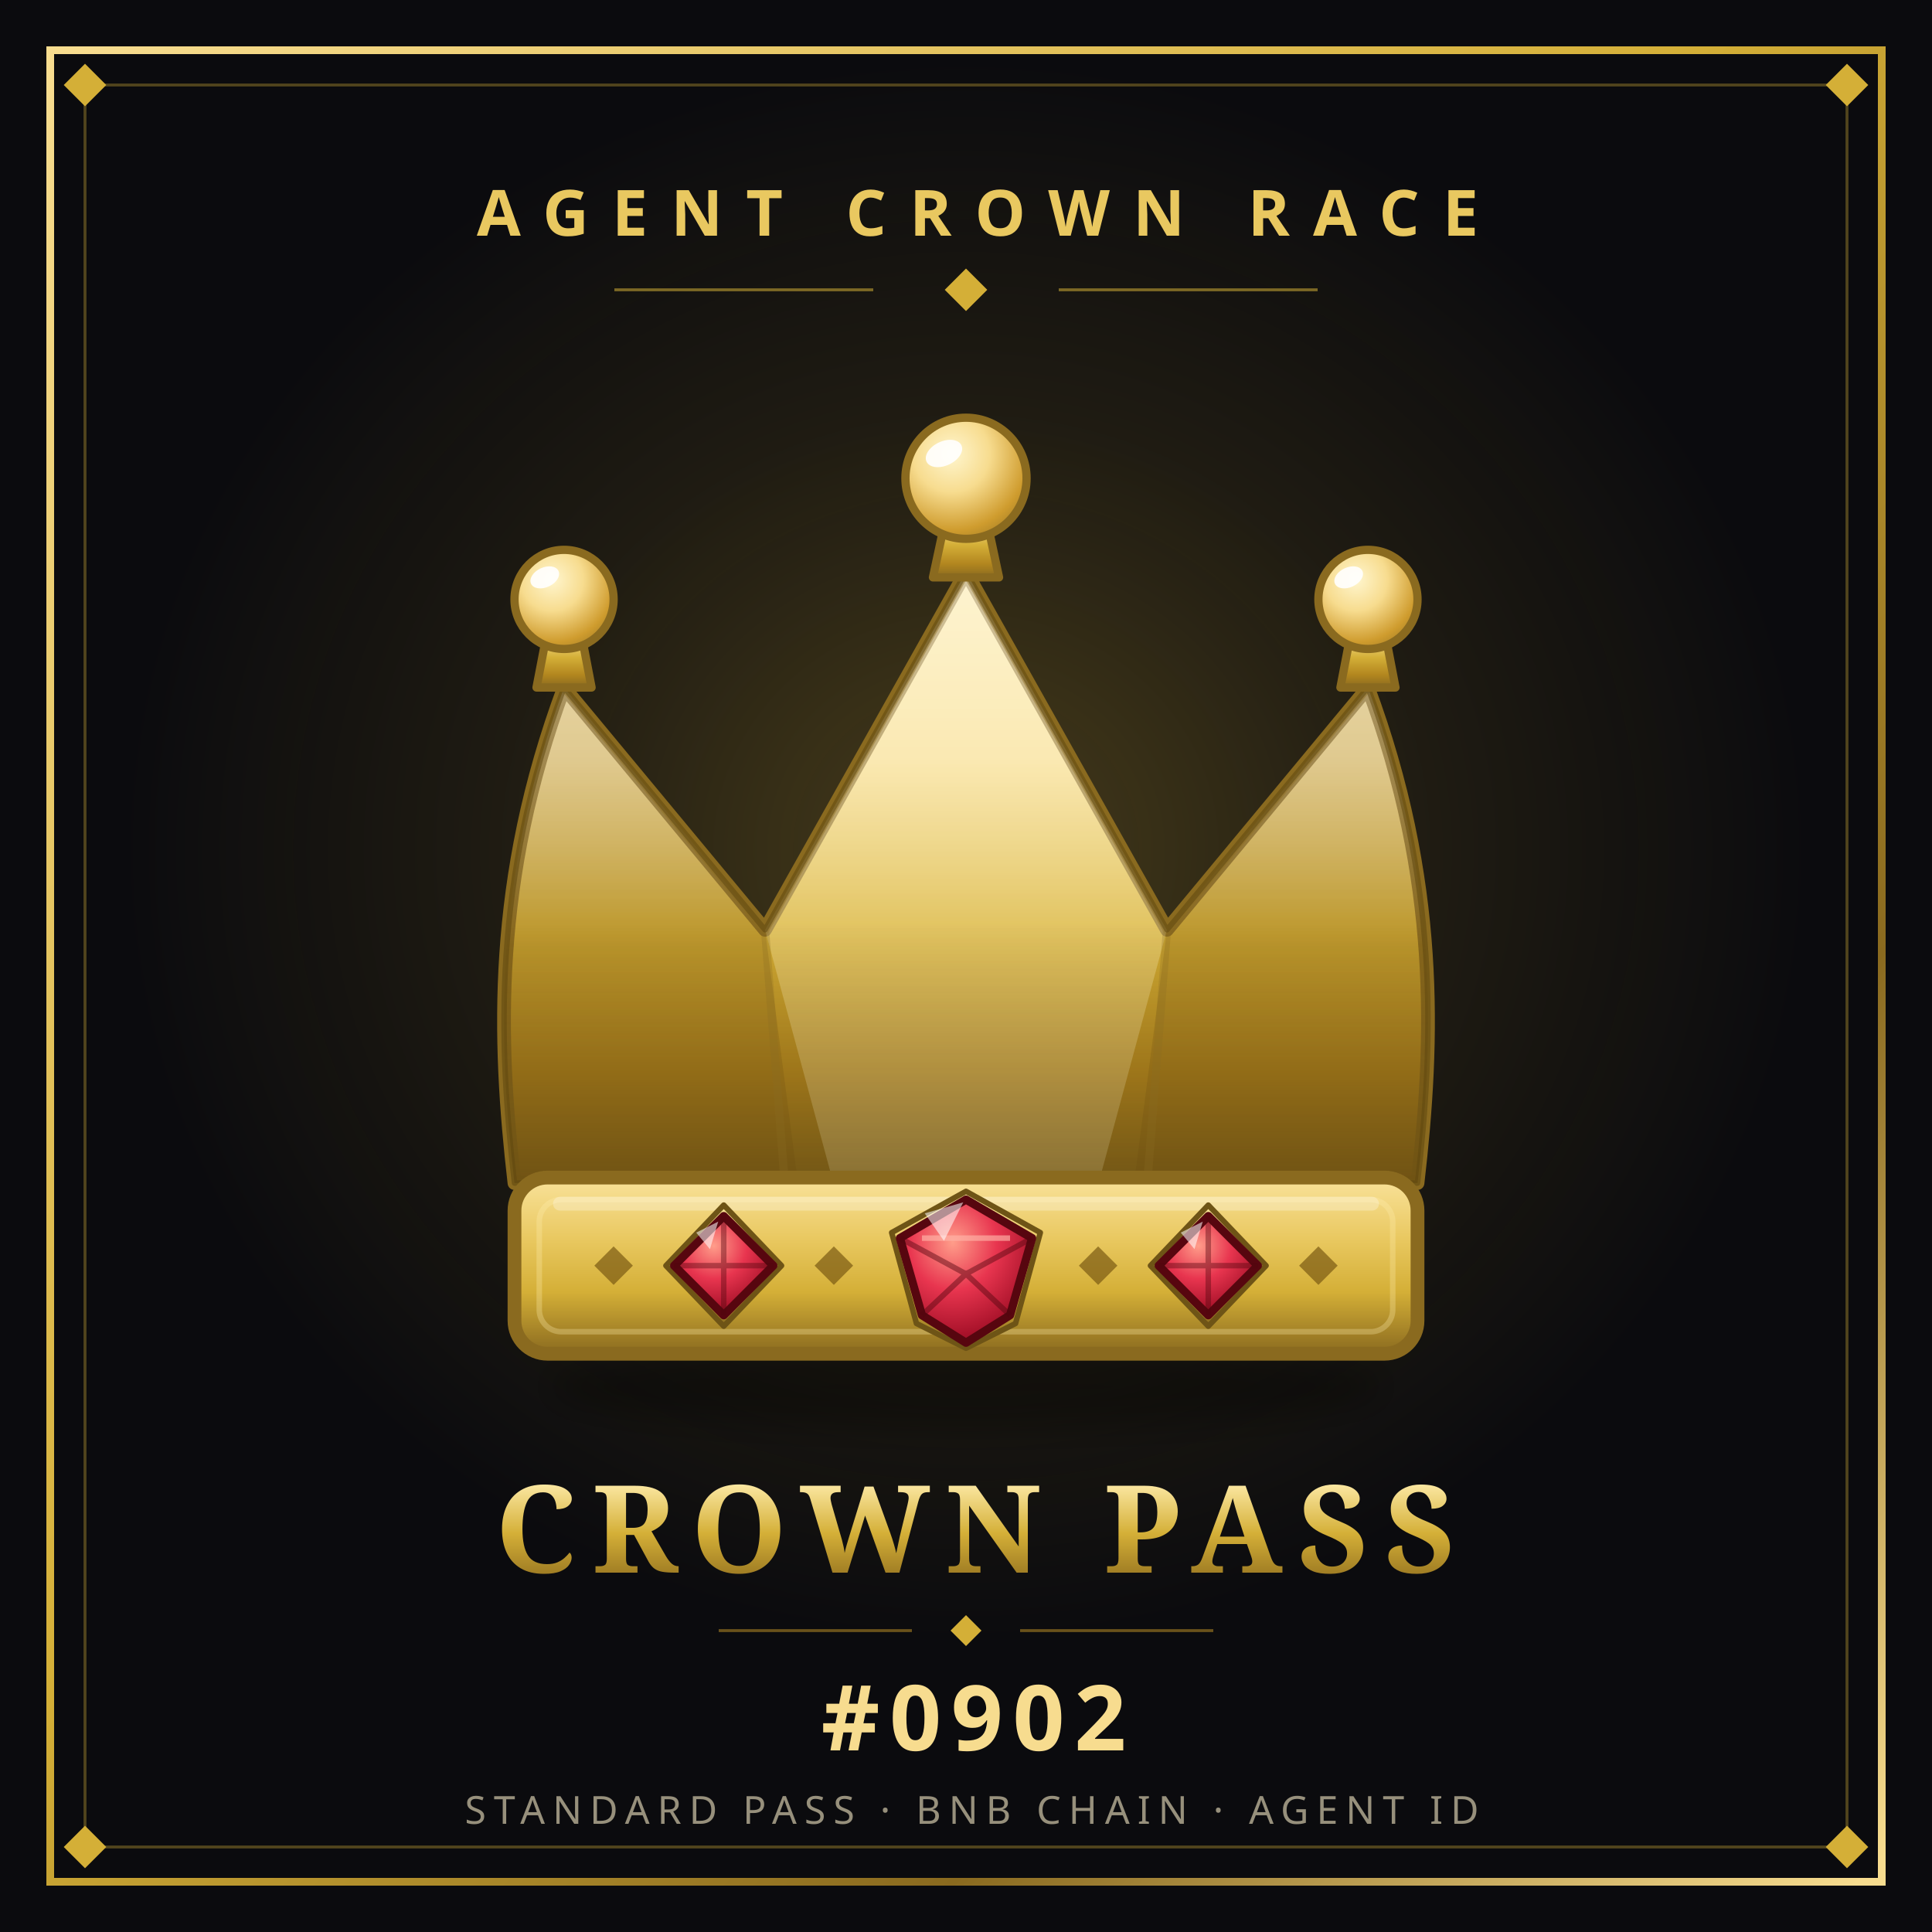
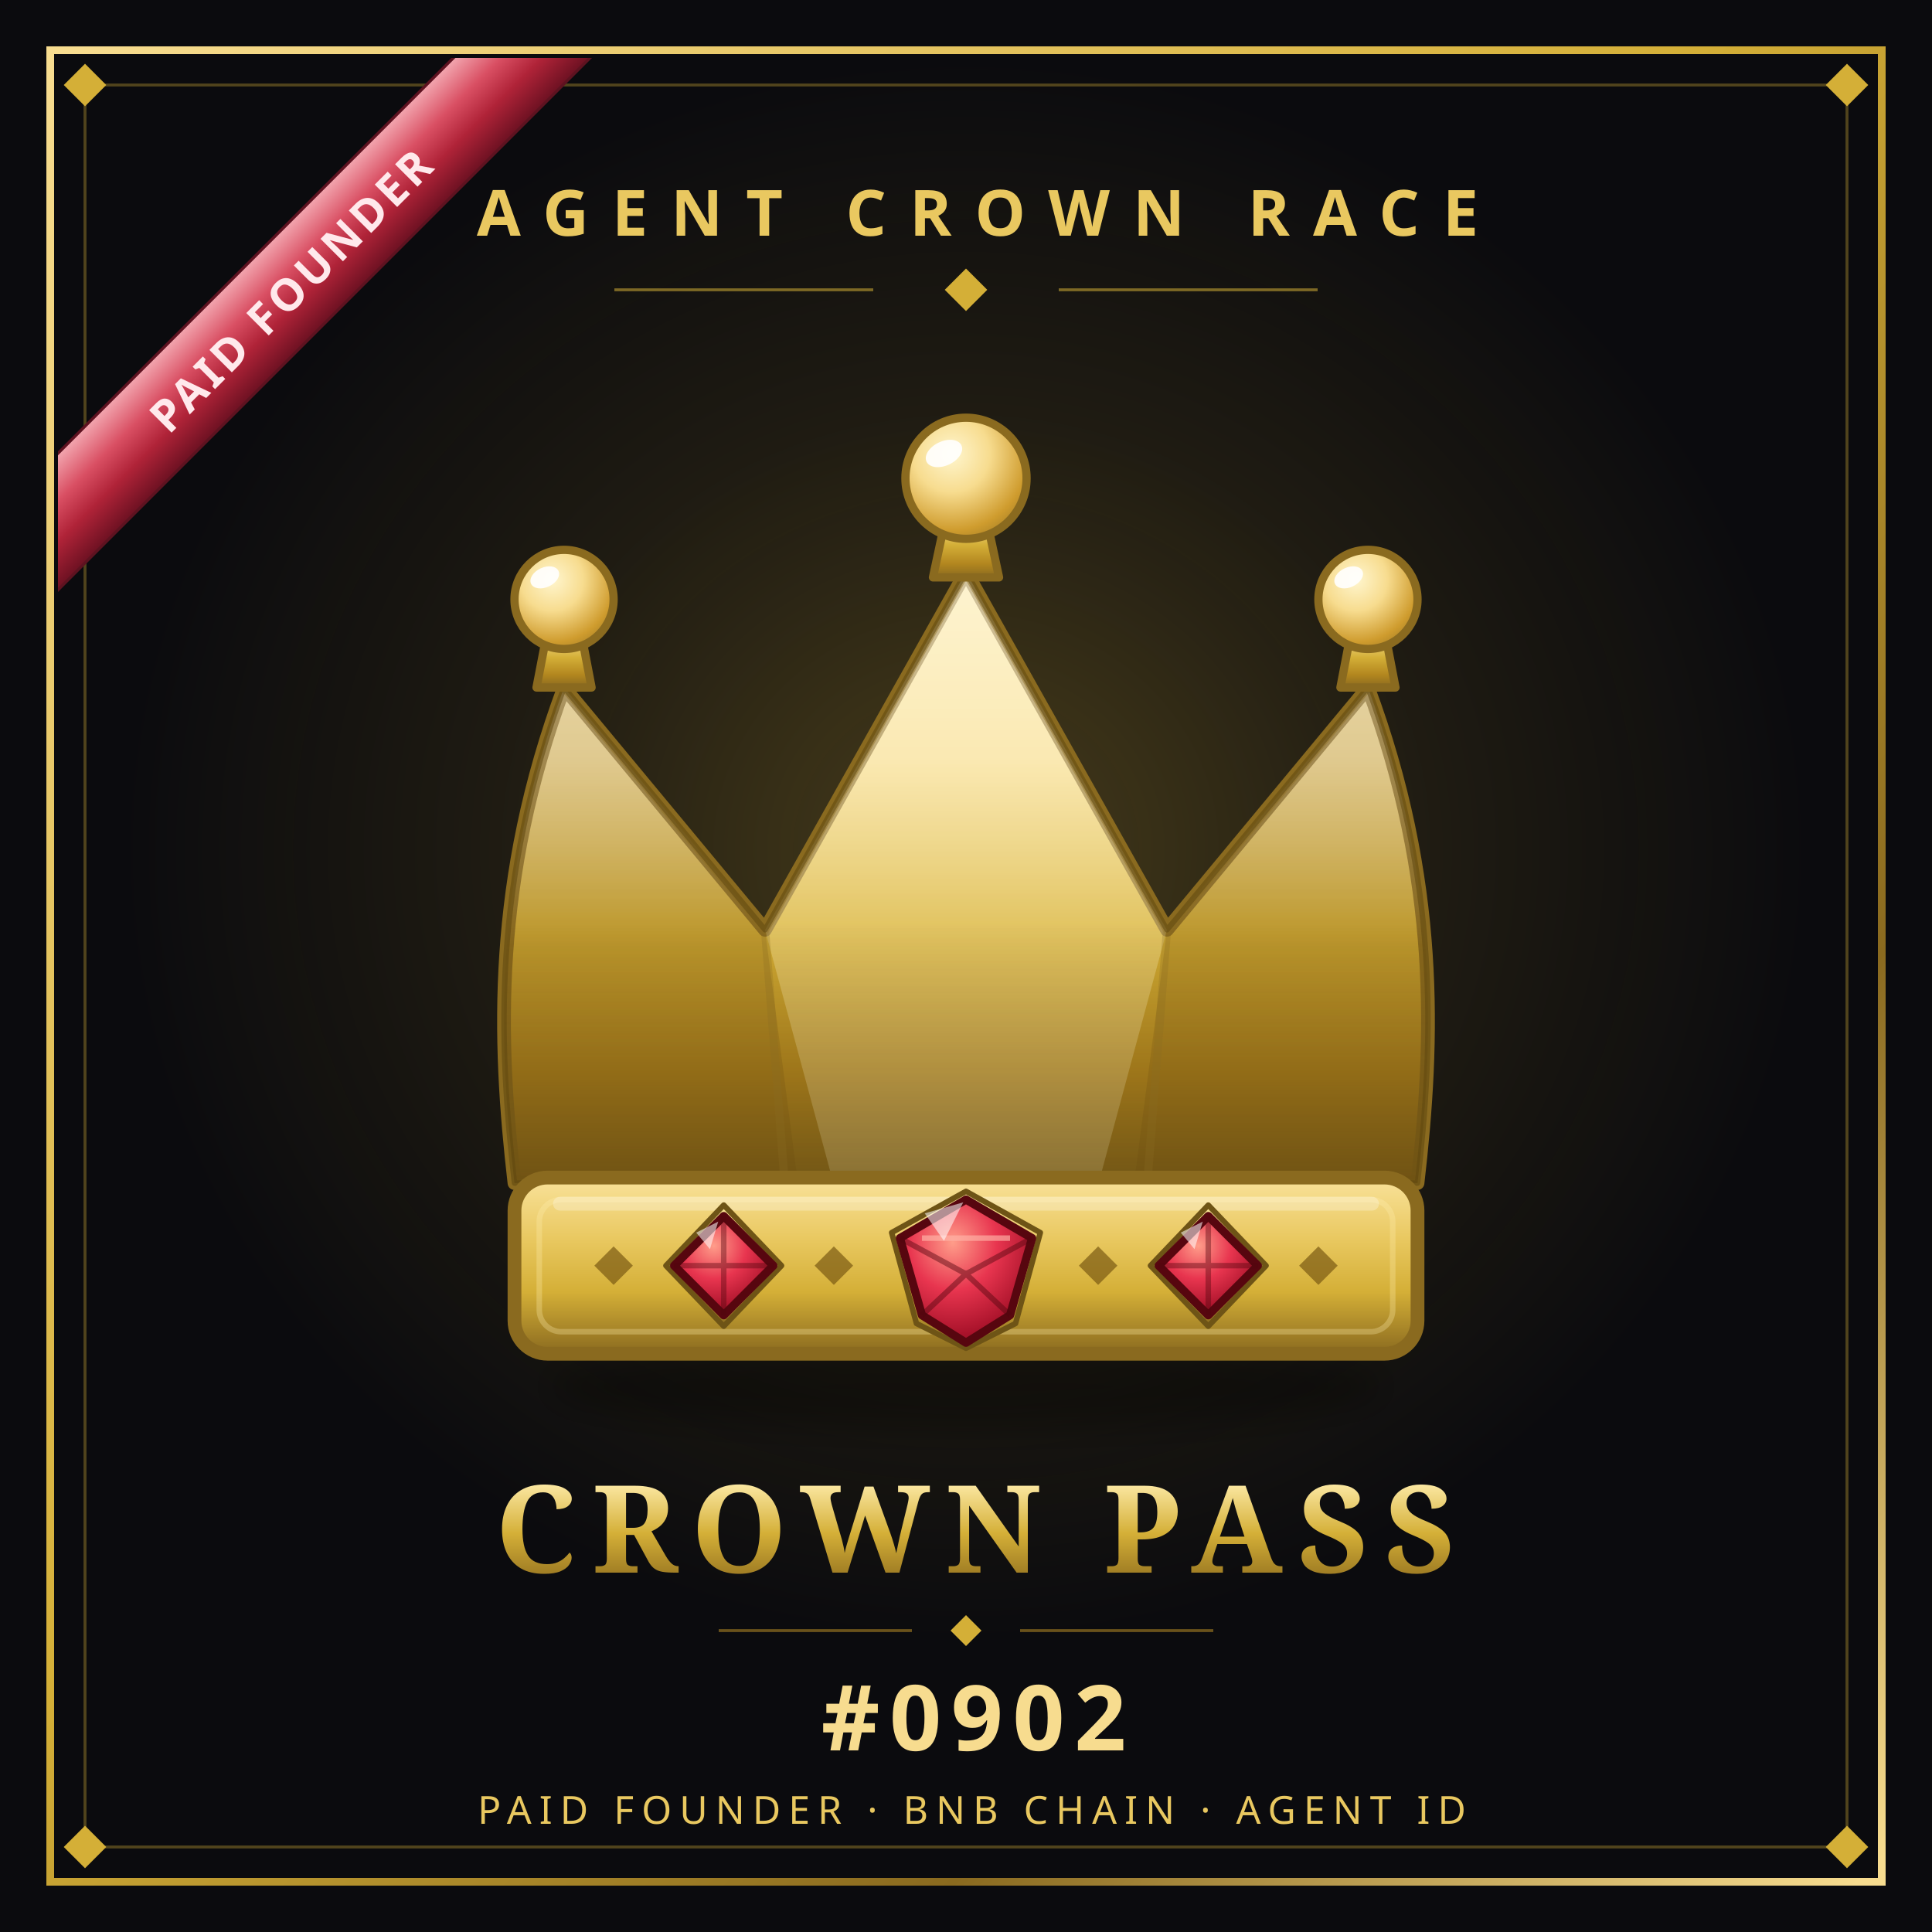
<svg xmlns="http://www.w3.org/2000/svg" viewBox="0 0 1000 1000" role="img" aria-label="Crown Pass #0902">
  <defs>
    <radialGradient id="passGlow" cx=".5" cy=".5" r=".5">
      <stop offset="0" stop-color="#d4af37" stop-opacity=".30" />
      <stop offset=".55" stop-color="#d4af37" stop-opacity=".10" />
      <stop offset="1" stop-color="#d4af37" stop-opacity="0" />
    </radialGradient>
    <linearGradient id="frameGold" x1="0" y1="0" x2="1" y2="1">
      <stop offset="0" stop-color="#f7dc8f" />
      <stop offset=".45" stop-color="#d4af37" />
      <stop offset=".75" stop-color="#8a6a1f" />
      <stop offset="1" stop-color="#f7dc8f" />
    </linearGradient>
    <linearGradient id="titleGold" x1="0" y1="0" x2="0" y2="1">
      <stop offset="0" stop-color="#fbe7a1" />
      <stop offset=".55" stop-color="#d4af37" />
      <stop offset="1" stop-color="#a07d24" />
    </linearGradient>
    <clipPath id="cardClip">
      <rect x="30" y="30" width="940" height="940" />
    </clipPath>
  </defs>
  <defs>
+     <linearGradient id="founderBand" x1="0" y1="0" x2="0" y2="1">
+       <stop offset="0" stop-color="#f3a7b0" />
+       <stop offset=".35" stop-color="#d94f63" />
+       <stop offset=".65" stop-color="#b02338" />
+       <stop offset="1" stop-color="#6d1122" />
+     </linearGradient>
    <linearGradient id="goldBody" x1="0" y1="0" x2="0" y2="1">
      <stop offset="0" stop-color="#fbe7a1" />
      <stop offset=".3" stop-color="#f7dc8f" />
      <stop offset=".58" stop-color="#d4af37" />
      <stop offset=".82" stop-color="#b3871f" />
      <stop offset="1" stop-color="#8a6a1f" />
    </linearGradient>
    <linearGradient id="goldBand" x1="0" y1="0" x2="0" y2="1">
      <stop offset="0" stop-color="#f9e29a" />
      <stop offset=".35" stop-color="#e9c860" />
      <stop offset=".65" stop-color="#d4af37" />
      <stop offset="1" stop-color="#8a6a1f" />
    </linearGradient>
    <radialGradient id="orbGrad" cx=".38" cy=".3" r=".9">
      <stop offset="0" stop-color="#fff6cf" />
      <stop offset=".35" stop-color="#f7dc8f" />
      <stop offset=".7" stop-color="#cf9c2e" />
      <stop offset="1" stop-color="#8a6a1f" />
    </radialGradient>
    <radialGradient id="rubyGrad" cx=".4" cy=".3" r=".95">
      <stop offset="0" stop-color="#ff9d8a" />
      <stop offset=".35" stop-color="#e8354f" />
      <stop offset=".68" stop-color="#a8122a" />
      <stop offset="1" stop-color="#5f0815" />
    </radialGradient>
    <linearGradient id="sheenGrad" x1="0" y1="0" x2="0" y2="1">
      <stop offset="0" stop-color="#ffffff" stop-opacity=".5" />
      <stop offset="1" stop-color="#ffffff" stop-opacity="0" />
    </linearGradient>
    <linearGradient id="shadeGrad" x1="0" y1="0" x2="0" y2="1">
      <stop offset="0" stop-color="#463004" stop-opacity="0" />
      <stop offset="1" stop-color="#463004" stop-opacity=".38" />
    </linearGradient>
    <filter id="blur6" x="-40%" y="-40%" width="180%" height="180%">
      <feGaussianBlur stdDeviation="6" />
    </filter>
    <clipPath id="bodyClip">
      <path d="M92 332 C86 280 84 222 110 152 L183 240 L256 110 L329 240 L402 152 C428 222 426 280 420 332 Z" />
    </clipPath>
  </defs>
  <rect width="1000" height="1000" fill="#0b0b0e" />
  <ellipse cx="500" cy="440" rx="440" ry="410" fill="url(#passGlow)" />
  <rect x="26" y="26" width="948" height="948" fill="none" stroke="url(#frameGold)" stroke-width="4" />
  <rect x="44" y="44" width="912" height="912" fill="none" stroke="#d4af37" stroke-width="1.5" opacity=".35" />
  <path d="M44 33 L55 44 L44 55 L33 44 Z" fill="#d4af37" />
  <path d="M956 33 L967 44 L956 55 L945 44 Z" fill="#d4af37" />
  <path d="M44 945 L55 956 L44 967 L33 956 Z" fill="#d4af37" />
  <path d="M956 945 L967 956 L956 967 L945 956 Z" fill="#d4af37" />
  <text x="506" y="122" text-anchor="middle" font-family="'Noto Sans', Arial, sans-serif" font-size="33" font-weight="600" letter-spacing="12" fill="#e9c860">AGENT CROWN RACE</text>
  <g stroke="#d4af37" opacity=".55">
    <path d="M318 150 H452 M548 150 H682" stroke-width="1.5" />
  </g>
  <path d="M500 139 L511 150 L500 161 L489 150 Z" fill="#d4af37" />
  <svg x="215" y="182" width="570" height="570" viewBox="56 30 400 400">
    <g id="crown">
      <ellipse cx="256" cy="406" rx="152" ry="15" fill="#000000" opacity=".30" filter="url(#blur6)" />
      <path d="M92 332 C86 280 84 222 110 152 L183 240 L256 110 L329 240 L402 152 C428 222 426 280 420 332 Z" fill="url(#goldBody)" stroke="#8a6a1f" stroke-width="5" stroke-linejoin="round" />
      <g clip-path="url(#bodyClip)">
        <polygon points="60,340 110,140 183,240 196,340" fill="#7a5a12" opacity=".26" />
        <polygon points="452,340 402,140 329,240 316,340" fill="#7a5a12" opacity=".26" />
        <polygon points="183,240 256,110 329,240 302,340 210,340" fill="#fff3bc" opacity=".30" />
        <rect x="60" y="96" width="392" height="150" fill="url(#sheenGrad)" />
        <rect x="60" y="238" width="392" height="102" fill="url(#shadeGrad)" />
      </g>
      <g stroke="#8a6a1f" stroke-width="3" opacity=".45" fill="none">
        <path d="M110 152 L183 240 L256 110 L329 240 L402 152" />
        <path d="M183 240 L190 330 M329 240 L322 330" opacity=".6" />
      </g>
      <path d="M92 332 C86 280 84 222 110 152 L183 240 L256 110 L329 240 L402 152 C428 222 426 280 420 332 Z" fill="none" stroke="#5f470e" stroke-width="2" stroke-linejoin="round" opacity=".55" />
      <path d="M100 152 L120 152 L115 126 L105 126 Z" fill="url(#goldBody)" stroke="#8a6a1f" stroke-width="3" stroke-linejoin="round" />
      <path d="M244 112 L268 112 L262 84 L250 84 Z" fill="url(#goldBody)" stroke="#8a6a1f" stroke-width="3" stroke-linejoin="round" />
      <path d="M392 152 L412 152 L407 126 L397 126 Z" fill="url(#goldBody)" stroke="#8a6a1f" stroke-width="3" stroke-linejoin="round" />
      <g stroke="#8a6a1f" stroke-width="3">
        <circle cx="110" cy="120" r="18" fill="url(#orbGrad)" />
        <circle cx="256" cy="76" r="22" fill="url(#orbGrad)" />
        <circle cx="402" cy="120" r="18" fill="url(#orbGrad)" />
      </g>
      <g fill="#ffffff">
        <ellipse cx="103" cy="112" rx="5.5" ry="3.6" opacity=".9" transform="rotate(-25 103 112)" />
        <ellipse cx="248" cy="67" rx="7" ry="4.4" opacity=".9" transform="rotate(-25 248 67)" />
        <ellipse cx="395" cy="112" rx="5.5" ry="3.6" opacity=".9" transform="rotate(-25 395 112)" />
      </g>
      <rect x="92" y="330" width="328" height="64" rx="12" fill="url(#goldBand)" stroke="#8a6a1f" stroke-width="5" />
      <rect x="101" y="338" width="310" height="48" rx="8" fill="none" stroke="#ffeeb0" stroke-width="2" opacity=".30" />
      <rect x="106" y="337" width="300" height="5" rx="2.5" fill="#ffffff" opacity=".26" />
      <g fill="#7a5a12" opacity=".7">
        <path d="M128 355 L135 362 L128 369 L121 362 Z" />
        <path d="M208 355 L215 362 L208 369 L201 362 Z" />
        <path d="M304 355 L311 362 L304 369 L297 362 Z" />
        <path d="M384 355 L391 362 L384 369 L377 362 Z" />
      </g>
      <g fill="url(#goldBand)" stroke="#6e5416" stroke-width="2" stroke-linejoin="round">
        <polygon points="256,335 283,350 274,383 256,392 238,383 229,350" />
        <polygon points="168,340 189,362 168,384 147,362" />
        <polygon points="344,340 365,362 344,384 323,362" />
      </g>
      <polygon points="256,338 280,352 272,380 256,390 240,380 232,352" fill="url(#rubyGrad)" stroke="#57060f" stroke-width="3" stroke-linejoin="round" />
      <g stroke="#ffb3a7" stroke-width="2" opacity=".65" fill="none">
        <path d="M240 352 L272 352" />
      </g>
      <g stroke="#50040d" stroke-width="2" opacity=".45" fill="none">
        <path d="M232 352 L256 365 L280 352 M240 380 L256 365 L272 380" />
      </g>
      <polygon points="241,343 255,339 248,353" fill="#ffffff" opacity=".55" />
      <g stroke="#57060f" stroke-width="3" stroke-linejoin="round">
        <polygon points="168,344 186,362 168,380 150,362" fill="url(#rubyGrad)" />
        <polygon points="344,344 362,362 344,380 326,362" fill="url(#rubyGrad)" />
      </g>
      <g stroke="#50040d" stroke-width="2" opacity=".4" fill="none">
        <path d="M150 362 L186 362 M168 344 L168 380" />
        <path d="M326 362 L362 362 M344 344 L344 380" />
      </g>
      <g fill="#ffffff" opacity=".55">
        <polygon points="158,350 166,346 163,356" />
        <polygon points="334,350 342,346 339,356" />
      </g>
    </g>
  </svg>
  <text x="505" y="814" text-anchor="middle" font-family="Georgia, 'Noto Serif', serif" font-size="63" font-weight="700" letter-spacing="8" fill="url(#titleGold)">CROWN PASS</text>
  <g stroke="#8a6a1f" opacity=".75">
    <path d="M372 844 H472 M528 844 H628" stroke-width="1.5" />
  </g>
  <path d="M500 836 L508 844 L500 852 L492 844 Z" fill="#d4af37" />
  <text x="504" y="906" text-anchor="middle" font-family="'Noto Sans', Arial, sans-serif" font-size="47" font-weight="600" letter-spacing="5" fill="#f7dc8f">#0902</text>
-   <text x="503" y="944" text-anchor="middle" font-family="'Noto Sans', Arial, sans-serif" font-size="20" letter-spacing="4" fill="#97907c">STANDARD PASS · BNB CHAIN · AGENT ID</text>
+   <text x="503" y="944" text-anchor="middle" font-family="'Noto Sans', Arial, sans-serif" font-size="20" letter-spacing="4" fill="#e9c860">PAID FOUNDER · BNB CHAIN · AGENT ID</text>
+   <g clip-path="url(#cardClip)">
+     <g transform="rotate(-45 150 150)">
+       <rect x="-90" y="125" width="480" height="50" fill="url(#founderBand)" stroke="#5e1220" stroke-width="1.5" />
+       <text x="150" y="159" text-anchor="middle" font-family="'Noto Sans', Arial, sans-serif" font-size="23" font-weight="700" letter-spacing="2" fill="#ffe9ec">PAID FOUNDER</text>
+     </g>
+   </g>
</svg>
